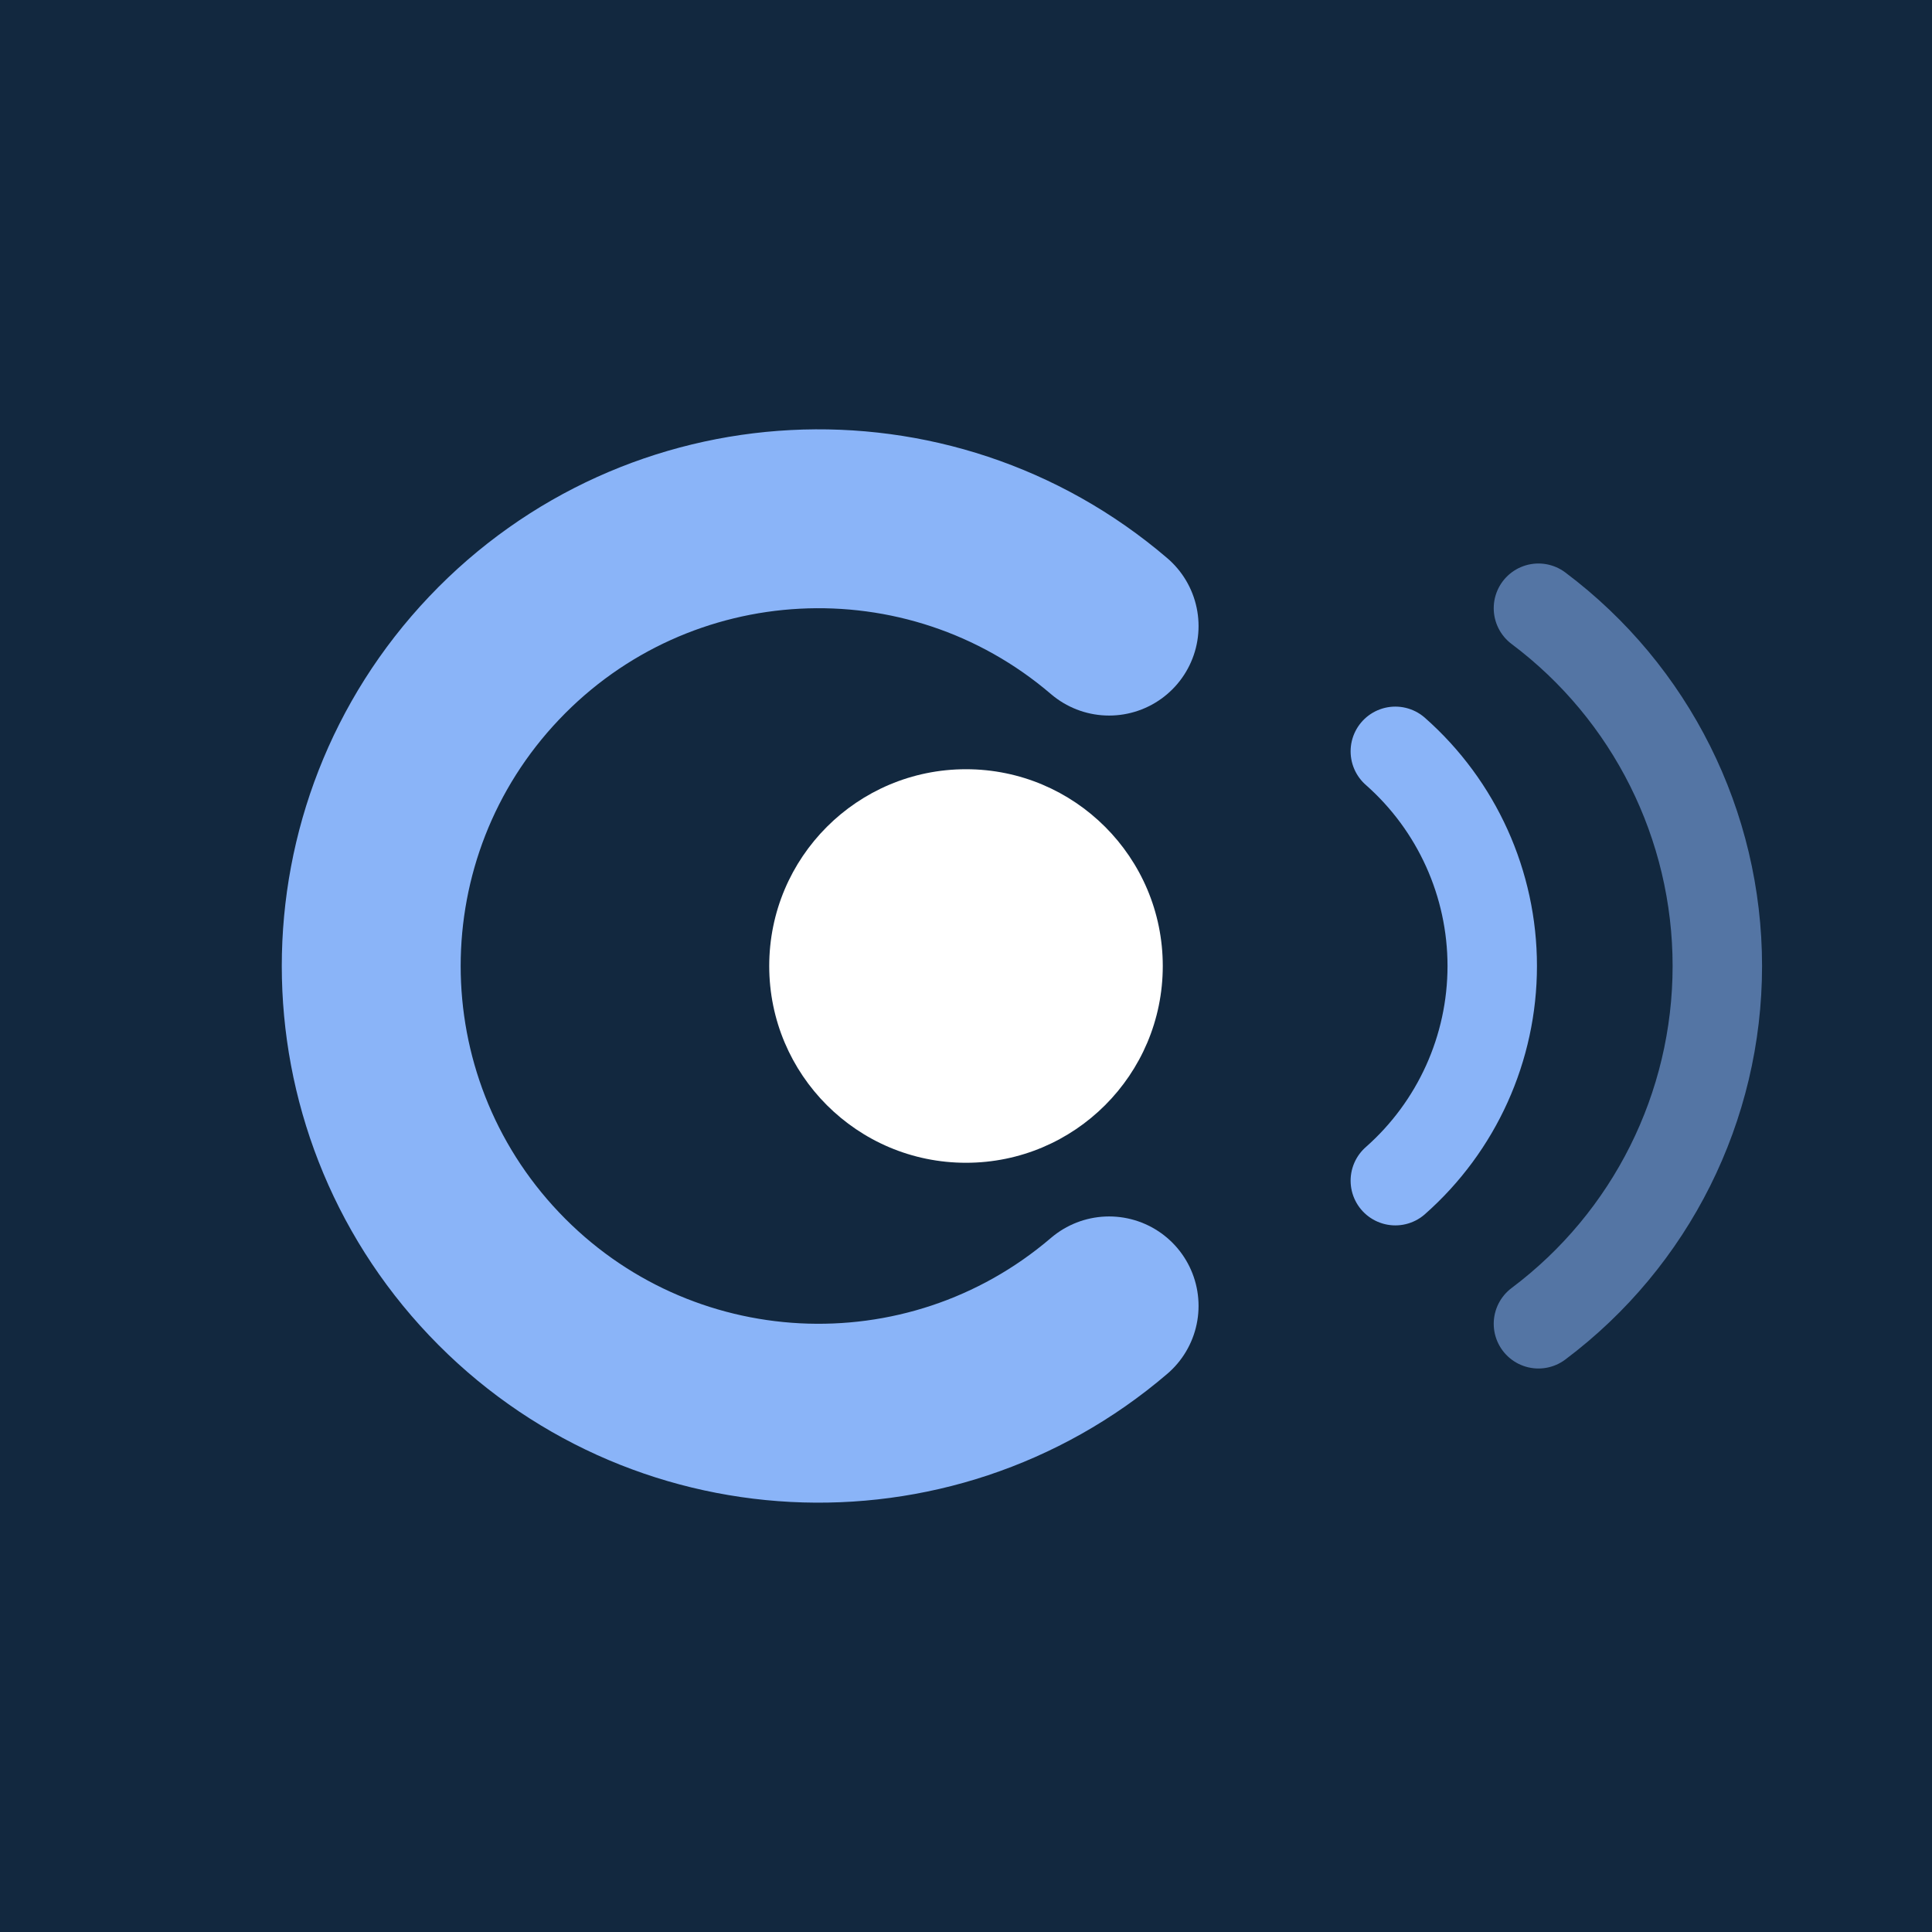
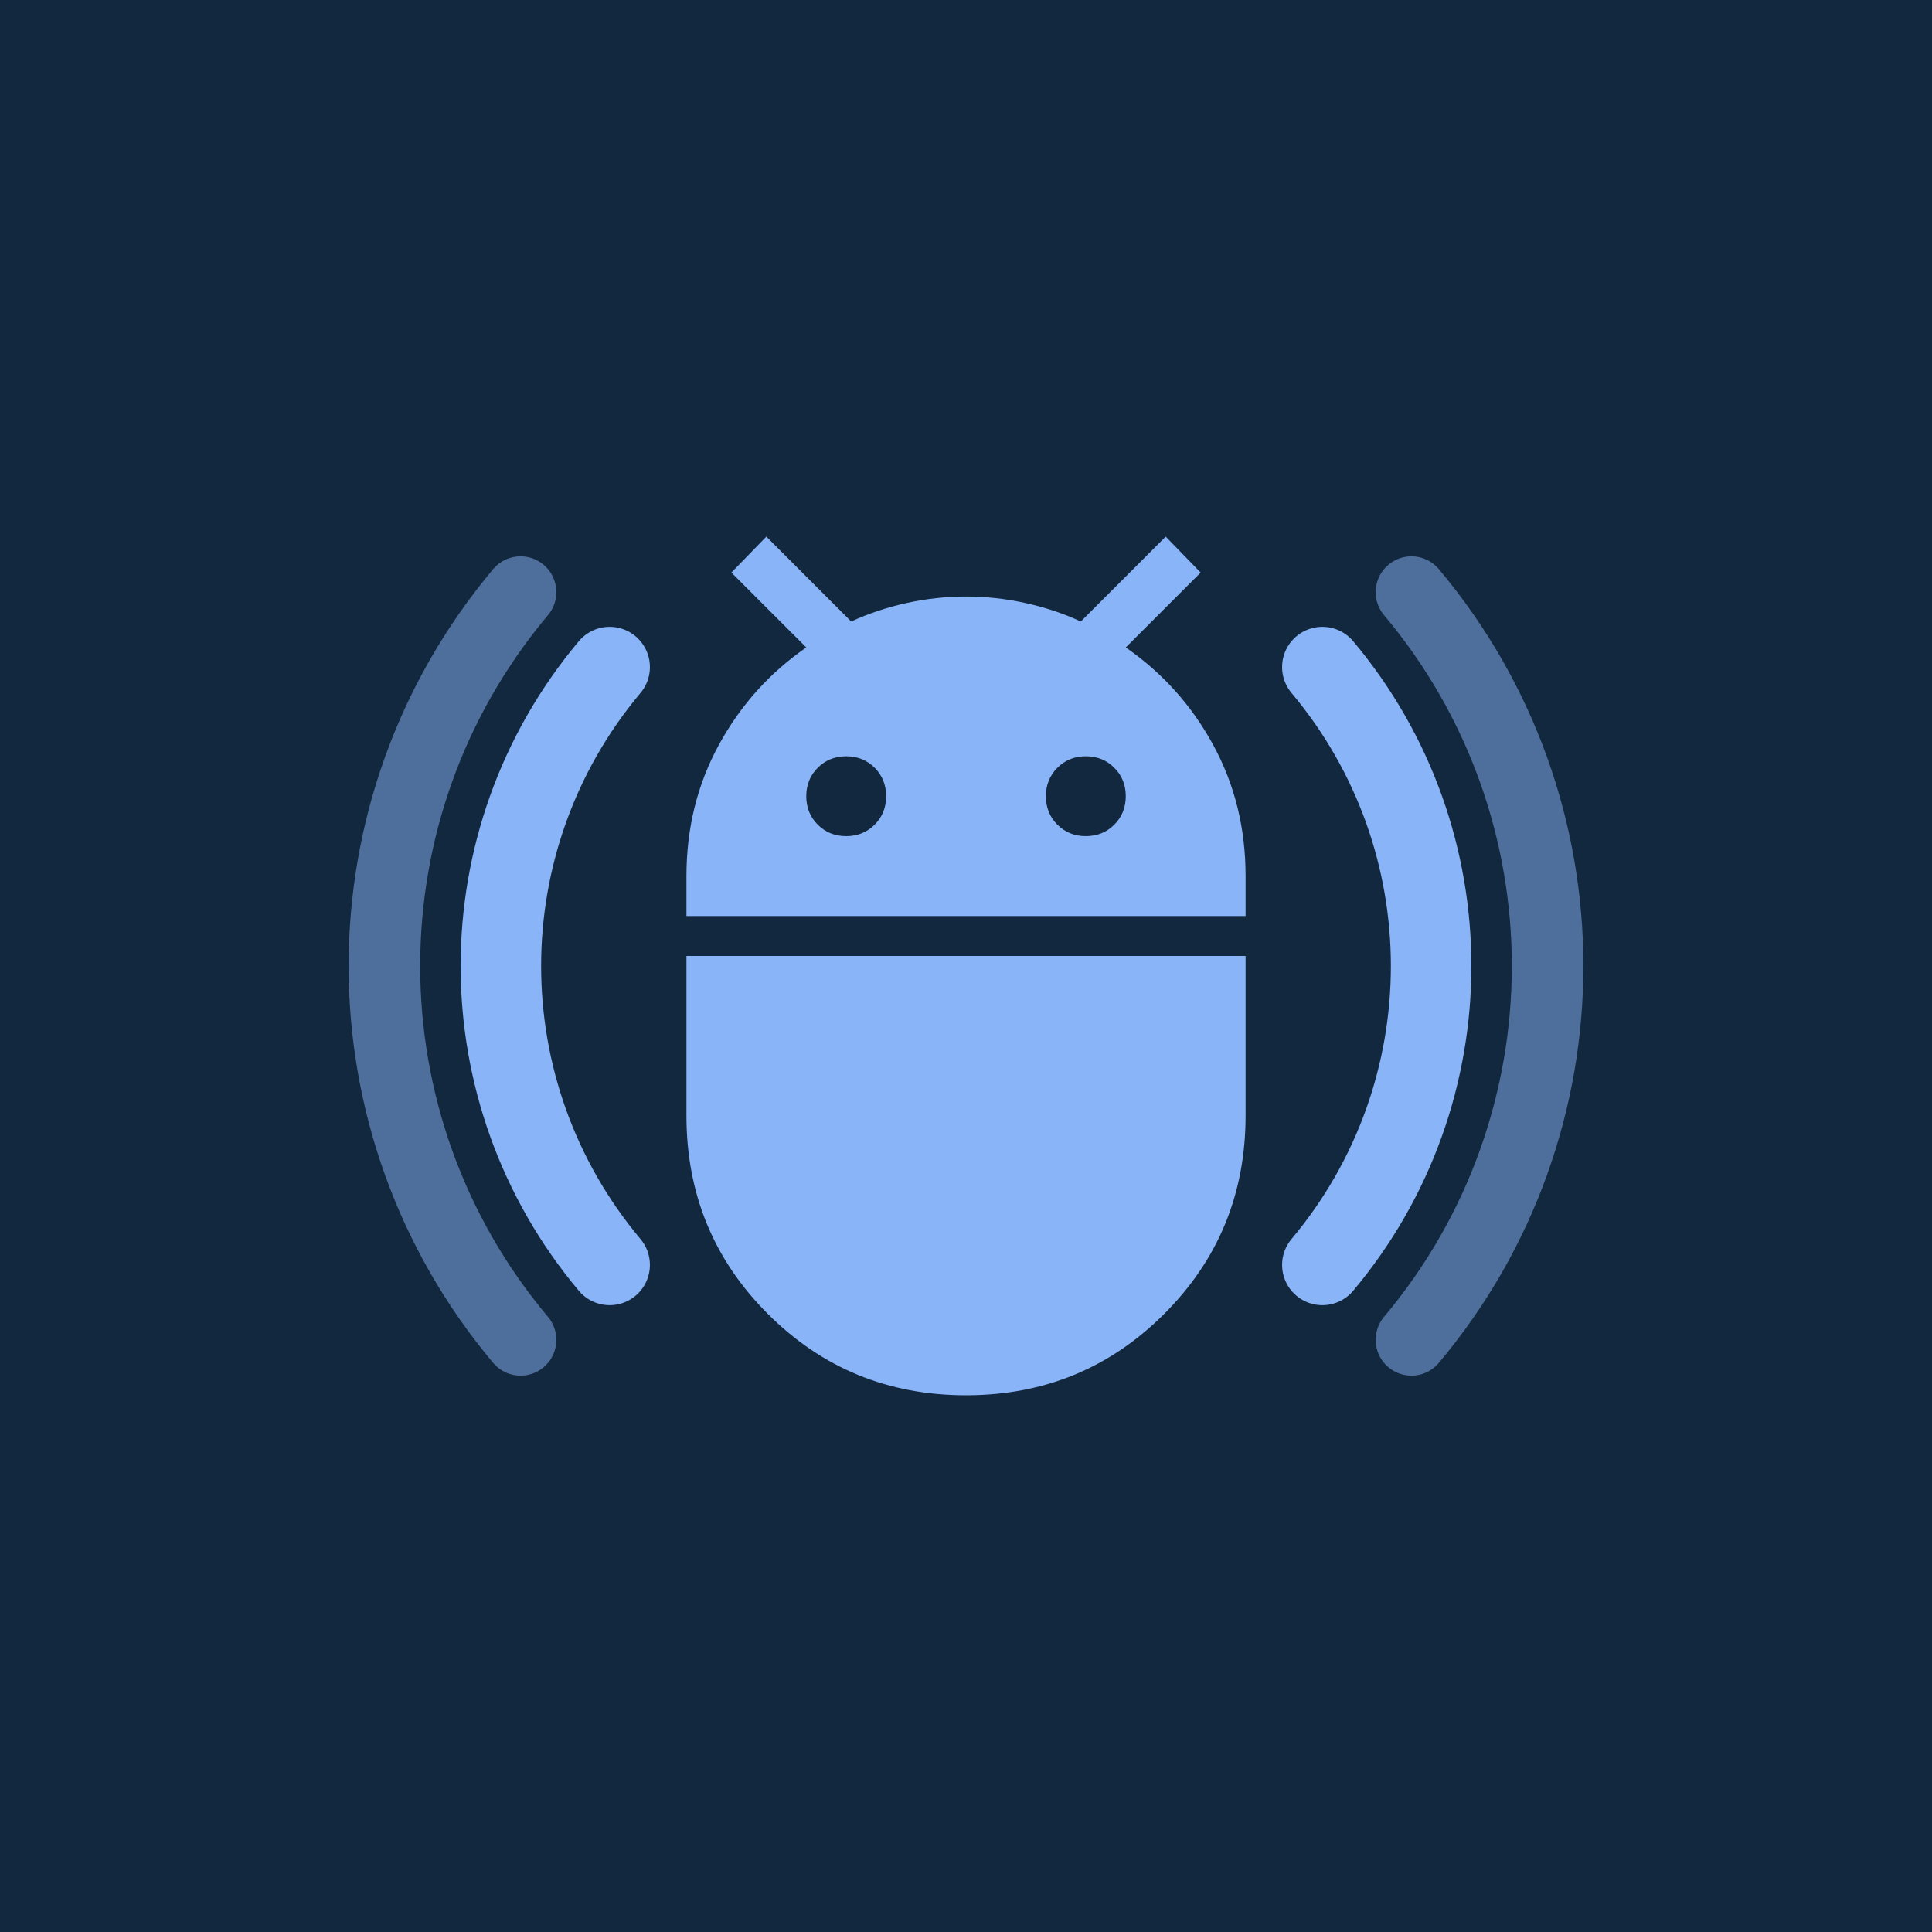
<svg xmlns="http://www.w3.org/2000/svg" width="108" height="108" viewBox="0 0 108 108">
  <rect width="108" height="108" fill="#12283F" />
-   <path d="M62,35 A25,25 0 1 0 62,73" fill="none" stroke="#8AB4F8" stroke-width="10" stroke-linecap="round" />
-   <path d="M43,54 a11,11 0 1 0 22,0 a11,11 0 1 0 -22,0" fill="#FFFFFF" />
-   <path d="M78,42 A16,16 0 0 1 78,66" fill="none" stroke="#8AB4F8" stroke-width="5" stroke-linecap="round" />
-   <path d="M86,34 A25,25 0 0 1 86,74" fill="none" stroke="#8AB4F8" stroke-width="5" stroke-linecap="round" stroke-opacity="0.55" />
+   <g fill="none" stroke="#8AB4F8" stroke-linecap="round">
+     <path d="M73.92,37.29 A26,26 0 0 1 73.92,70.71" stroke-width="4.5" />
+     <path d="M34.08,37.29 A26,26 0 0 0 34.08,70.71" stroke-width="4.5" />
+     <path d="M78.9,33.1 A32.5,32.5 0 0 1 78.9,74.9" stroke-width="4" stroke-opacity="0.5" />
+     <path d="M29.1,33.1 A32.5,32.5 0 0 0 29.1,74.9" stroke-width="4" stroke-opacity="0.5" />
+   </g>
+   <g transform="translate(27.21,80.23) scale(0.055814)">
+     <path fill="#8AB4F8" d="M200-520v-40q0-72 32.5-131.5T320-789l-75-75 35-36 85 85q26-12 55.5-18.5T480-840q30 0 59.5 6.5T595-815l85-85 35 36-75 75q55 38 87.5 97.5T760-560v40H200Zm400-80q17 0 28.5-11.5T640-640q0-17-11.5-28.5T600-680q-17 0-28.5 11.5T560-640q0 17 11.5 28.5T600-600Zm-240 0q17 0 28.5-11.5T400-640q0-17-11.5-28.5T360-680q-17 0-28.5 11.5T320-640q0 17 11.5 28.5T360-600ZM480-40q-117 0-198.5-81.5T200-320v-160h560v160q0 117-81.5 198.5T480-40Z" />
+   </g>
</svg>
